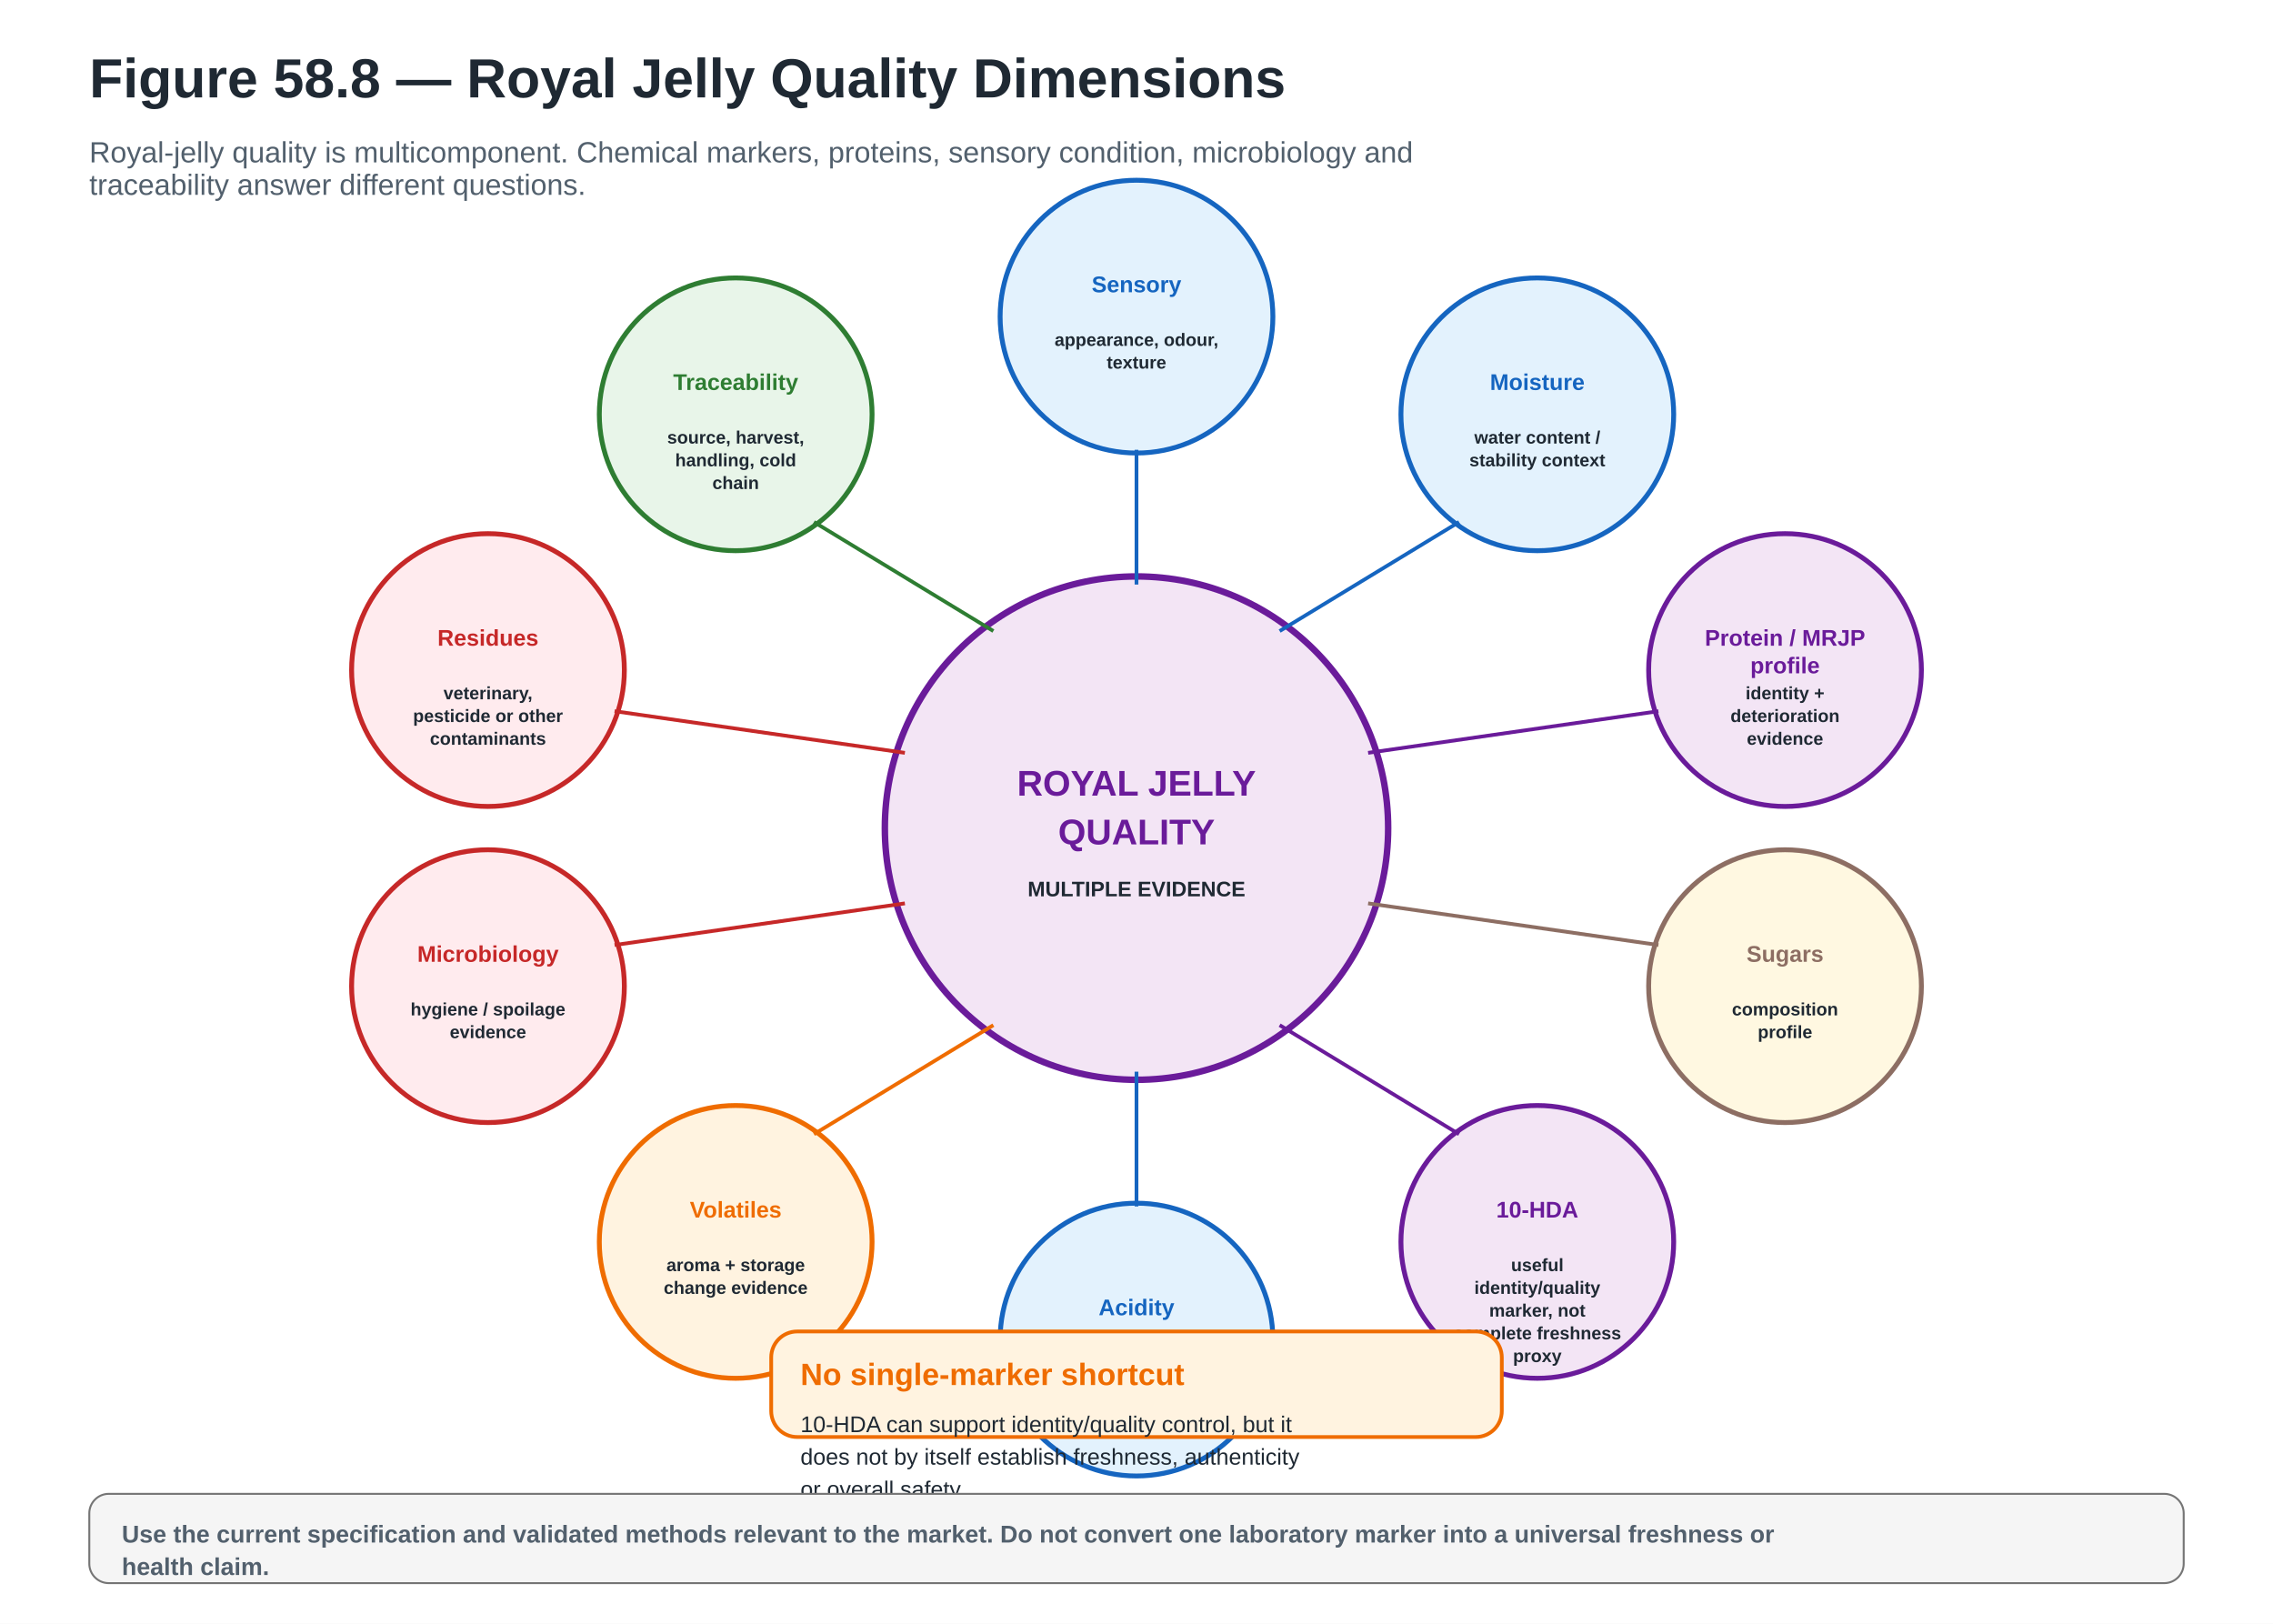
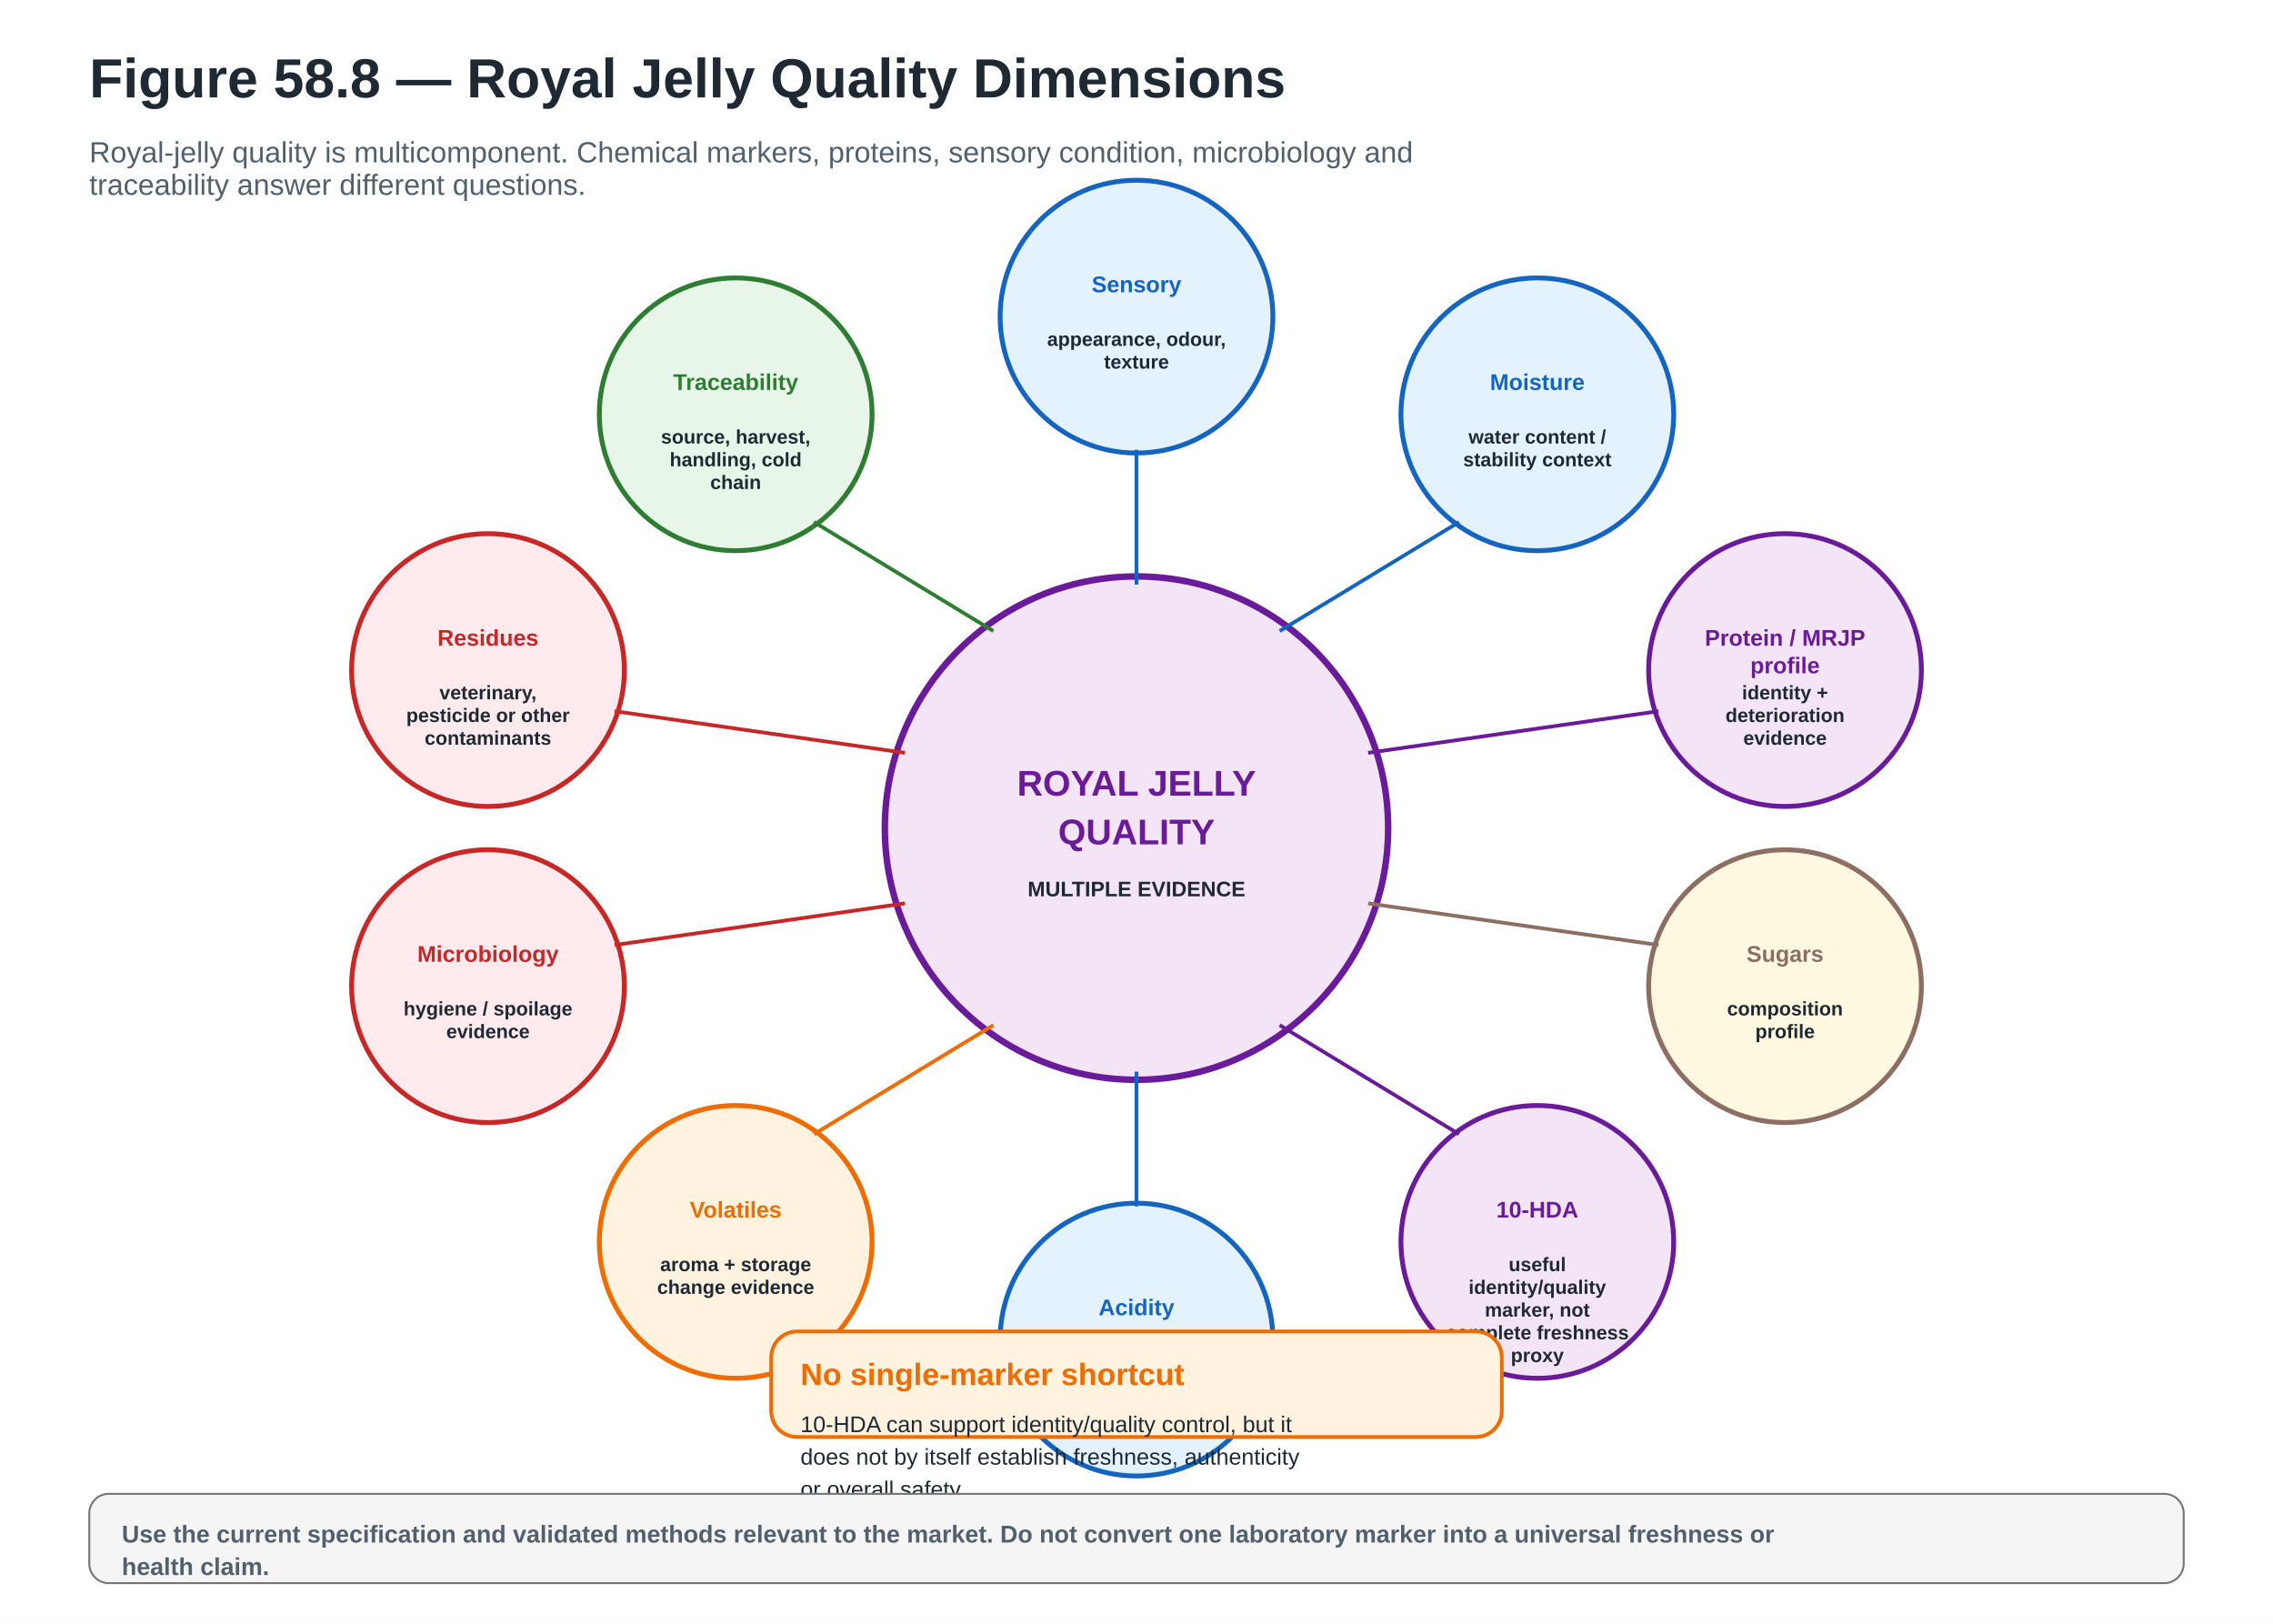
<svg xmlns="http://www.w3.org/2000/svg" width="1400" height="1000" viewBox="0 0 1400 1000" role="img" aria-labelledby="title desc" data-visual-system="PBH-v1" data-canvas-profile="landscape-standard" preserveAspectRatio="xMidYMid meet" data-reconciliation-pass="02">
  <defs>
    <marker id="ab" markerWidth="10" markerHeight="10" refX="8" refY="3" orient="auto">
      <path d="M0,0 L0,6 L9,3 z" fill="#1565C0" />
    </marker>
    <marker id="ag" markerWidth="10" markerHeight="10" refX="8" refY="3" orient="auto">
      <path d="M0,0 L0,6 L9,3 z" fill="#2E7D32" />
    </marker>
    <marker id="ap" markerWidth="10" markerHeight="10" refX="8" refY="3" orient="auto">
      <path d="M0,0 L0,6 L9,3 z" fill="#6A1B9A" />
    </marker>
    <marker id="ar" markerWidth="10" markerHeight="10" refX="8" refY="3" orient="auto">
      <path d="M0,0 L0,6 L9,3 z" fill="#C62828" />
    </marker>
  </defs>
  <rect width="1400" height="1000" fill="#FFFFFF" />
  <text x="55" y="60" font-family="Arial,Helvetica,sans-serif" font-size="34" font-weight="700" fill="#1F2933" text-anchor="start">Figure 58.8 — Royal Jelly Quality Dimensions</text>
  <text x="55" y="100" font-family="Arial,Helvetica,sans-serif" font-size="18" font-weight="400" fill="#52606D" text-anchor="start">Royal-jelly quality is multicomponent. Chemical markers, proteins, sensory condition, microbiology and</text>
  <text x="55" y="120" font-family="Arial,Helvetica,sans-serif" font-size="18" font-weight="400" fill="#52606D" text-anchor="start">traceability answer different questions.</text>
  <circle cx="700" cy="510" r="155" fill="#F3E5F5" stroke="#6A1B9A" stroke-width="4" />
  <text x="700" y="490" font-family="Arial,Helvetica,sans-serif" font-size="22" font-weight="800" fill="#6A1B9A" text-anchor="middle">ROYAL JELLY</text>
  <text x="700" y="520" font-family="Arial,Helvetica,sans-serif" font-size="22" font-weight="800" fill="#6A1B9A" text-anchor="middle">QUALITY</text>
  <text x="700" y="552" font-family="Arial,Helvetica,sans-serif" font-size="13" font-weight="700" fill="#1F2933" text-anchor="middle">MULTIPLE EVIDENCE</text>
  <circle cx="700" cy="195" r="84" fill="#E3F2FD" stroke="#1565C0" stroke-width="3" />
  <text x="700" y="180" font-family="Arial,Helvetica,sans-serif" font-size="14" font-weight="800" fill="#1565C0" text-anchor="middle">Sensory</text>
-   <text x="700" y="213" font-family="Arial,Helvetica,sans-serif" font-size="11" font-weight="600" fill="#1F2933" text-anchor="middle">appearance, odour,</text>
-   <text x="700" y="227" font-family="Arial,Helvetica,sans-serif" font-size="11" font-weight="600" fill="#1F2933" text-anchor="middle">texture</text>
+   <text x="700" y="213" font-family="Arial,Helvetica,sans-serif" font-size="12" font-weight="600" fill="#1F2933" text-anchor="middle">appearance, odour,</text>
+   <text x="700" y="227" font-family="Arial,Helvetica,sans-serif" font-size="12" font-weight="600" fill="#1F2933" text-anchor="middle">texture</text>
  <line x1="700" y1="360" x2="700" y2="277" stroke="#1565C0" stroke-width="2.3" />
  <circle cx="946.87" cy="255.16" r="84" fill="#E3F2FD" stroke="#1565C0" stroke-width="3" />
  <text x="946.87" y="240.16" font-family="Arial,Helvetica,sans-serif" font-size="14" font-weight="800" fill="#1565C0" text-anchor="middle">Moisture</text>
-   <text x="946.87" y="273.16" font-family="Arial,Helvetica,sans-serif" font-size="11" font-weight="600" fill="#1F2933" text-anchor="middle">water content /</text>
-   <text x="946.87" y="287.16" font-family="Arial,Helvetica,sans-serif" font-size="11" font-weight="600" fill="#1F2933" text-anchor="middle">stability context</text>
+   <text x="946.87" y="273.16" font-family="Arial,Helvetica,sans-serif" font-size="12" font-weight="600" fill="#1F2933" text-anchor="middle">water content /</text>
+   <text x="946.87" y="287.16" font-family="Arial,Helvetica,sans-serif" font-size="12" font-weight="600" fill="#1F2933" text-anchor="middle">stability context</text>
  <line x1="788.168" y1="388.647" x2="898.671" y2="321.499" stroke="#1565C0" stroke-width="2.3" />
  <circle cx="1099.444" cy="412.66" r="84" fill="#F3E5F5" stroke="#6A1B9A" stroke-width="3" />
  <text x="1099.444" y="397.66" font-family="Arial,Helvetica,sans-serif" font-size="14" font-weight="800" fill="#6A1B9A" text-anchor="middle">Protein / MRJP</text>
  <text x="1099.444" y="414.66" font-family="Arial,Helvetica,sans-serif" font-size="14" font-weight="800" fill="#6A1B9A" text-anchor="middle">profile</text>
-   <text x="1099.444" y="430.66" font-family="Arial,Helvetica,sans-serif" font-size="11" font-weight="600" fill="#1F2933" text-anchor="middle">identity +</text>
-   <text x="1099.444" y="444.66" font-family="Arial,Helvetica,sans-serif" font-size="11" font-weight="600" fill="#1F2933" text-anchor="middle">deterioration</text>
-   <text x="1099.444" y="458.66" font-family="Arial,Helvetica,sans-serif" font-size="11" font-weight="600" fill="#1F2933" text-anchor="middle">evidence</text>
+   <text x="1099.444" y="430.66" font-family="Arial,Helvetica,sans-serif" font-size="12" font-weight="600" fill="#1F2933" text-anchor="middle">identity +</text>
+   <text x="1099.444" y="444.66" font-family="Arial,Helvetica,sans-serif" font-size="12" font-weight="600" fill="#1F2933" text-anchor="middle">deterioration</text>
+   <text x="1099.444" y="458.66" font-family="Arial,Helvetica,sans-serif" font-size="12" font-weight="600" fill="#1F2933" text-anchor="middle">evidence</text>
  <line x1="842.658" y1="463.647" x2="1021.457" y2="437.999" stroke="#6A1B9A" stroke-width="2.3" />
  <circle cx="1099.444" cy="607.34" r="84" fill="#FFF8E1" stroke="#8D6E63" stroke-width="3" />
  <text x="1099.444" y="592.34" font-family="Arial,Helvetica,sans-serif" font-size="14" font-weight="800" fill="#8D6E63" text-anchor="middle">Sugars</text>
-   <text x="1099.444" y="625.34" font-family="Arial,Helvetica,sans-serif" font-size="11" font-weight="600" fill="#1F2933" text-anchor="middle">composition</text>
-   <text x="1099.444" y="639.34" font-family="Arial,Helvetica,sans-serif" font-size="11" font-weight="600" fill="#1F2933" text-anchor="middle">profile</text>
+   <text x="1099.444" y="625.34" font-family="Arial,Helvetica,sans-serif" font-size="12" font-weight="600" fill="#1F2933" text-anchor="middle">composition</text>
+   <text x="1099.444" y="639.34" font-family="Arial,Helvetica,sans-serif" font-size="12" font-weight="600" fill="#1F2933" text-anchor="middle">profile</text>
  <line x1="842.658" y1="556.353" x2="1021.457" y2="582.001" stroke="#8D6E63" stroke-width="2.3" />
  <circle cx="946.87" cy="764.84" r="84" fill="#F3E5F5" stroke="#6A1B9A" stroke-width="3" />
  <text x="946.87" y="749.84" font-family="Arial,Helvetica,sans-serif" font-size="14" font-weight="800" fill="#6A1B9A" text-anchor="middle">10-HDA</text>
-   <text x="946.87" y="782.84" font-family="Arial,Helvetica,sans-serif" font-size="11" font-weight="600" fill="#1F2933" text-anchor="middle">useful</text>
-   <text x="946.87" y="796.84" font-family="Arial,Helvetica,sans-serif" font-size="11" font-weight="600" fill="#1F2933" text-anchor="middle">identity/quality</text>
-   <text x="946.87" y="810.84" font-family="Arial,Helvetica,sans-serif" font-size="11" font-weight="600" fill="#1F2933" text-anchor="middle">marker, not</text>
-   <text x="946.87" y="824.84" font-family="Arial,Helvetica,sans-serif" font-size="11" font-weight="600" fill="#1F2933" text-anchor="middle">complete freshness</text>
-   <text x="946.87" y="838.84" font-family="Arial,Helvetica,sans-serif" font-size="11" font-weight="600" fill="#1F2933" text-anchor="middle">proxy</text>
+   <text x="946.87" y="782.84" font-family="Arial,Helvetica,sans-serif" font-size="12" font-weight="600" fill="#1F2933" text-anchor="middle">useful</text>
+   <text x="946.87" y="796.84" font-family="Arial,Helvetica,sans-serif" font-size="12" font-weight="600" fill="#1F2933" text-anchor="middle">identity/quality</text>
+   <text x="946.87" y="810.84" font-family="Arial,Helvetica,sans-serif" font-size="12" font-weight="600" fill="#1F2933" text-anchor="middle">marker, not</text>
+   <text x="946.87" y="824.84" font-family="Arial,Helvetica,sans-serif" font-size="12" font-weight="600" fill="#1F2933" text-anchor="middle">complete freshness</text>
+   <text x="946.87" y="838.84" font-family="Arial,Helvetica,sans-serif" font-size="12" font-weight="600" fill="#1F2933" text-anchor="middle">proxy</text>
  <line x1="788.168" y1="631.353" x2="898.671" y2="698.501" stroke="#6A1B9A" stroke-width="2.3" />
  <circle cx="700" cy="825" r="84" fill="#E3F2FD" stroke="#1565C0" stroke-width="3" />
  <text x="700" y="810" font-family="Arial,Helvetica,sans-serif" font-size="14" font-weight="800" fill="#1565C0" text-anchor="middle">Acidity</text>
-   <text x="700" y="843" font-family="Arial,Helvetica,sans-serif" font-size="11" font-weight="600" fill="#1F2933" text-anchor="middle">product character</text>
-   <text x="700" y="857" font-family="Arial,Helvetica,sans-serif" font-size="11" font-weight="600" fill="#1F2933" text-anchor="middle">/ control</text>
+   <text x="700" y="843" font-family="Arial,Helvetica,sans-serif" font-size="12" font-weight="600" fill="#1F2933" text-anchor="middle">product character</text>
+   <text x="700" y="857" font-family="Arial,Helvetica,sans-serif" font-size="12" font-weight="600" fill="#1F2933" text-anchor="middle">/ control</text>
  <line x1="700" y1="660" x2="700" y2="743" stroke="#1565C0" stroke-width="2.3" />
  <circle cx="453.13" cy="764.84" r="84" fill="#FFF3E0" stroke="#EF6C00" stroke-width="3" />
  <text x="453.13" y="749.84" font-family="Arial,Helvetica,sans-serif" font-size="14" font-weight="800" fill="#EF6C00" text-anchor="middle">Volatiles</text>
-   <text x="453.13" y="782.84" font-family="Arial,Helvetica,sans-serif" font-size="11" font-weight="600" fill="#1F2933" text-anchor="middle">aroma + storage</text>
-   <text x="453.13" y="796.84" font-family="Arial,Helvetica,sans-serif" font-size="11" font-weight="600" fill="#1F2933" text-anchor="middle">change evidence</text>
+   <text x="453.13" y="782.84" font-family="Arial,Helvetica,sans-serif" font-size="12" font-weight="600" fill="#1F2933" text-anchor="middle">aroma + storage</text>
+   <text x="453.13" y="796.84" font-family="Arial,Helvetica,sans-serif" font-size="12" font-weight="600" fill="#1F2933" text-anchor="middle">change evidence</text>
  <line x1="611.832" y1="631.353" x2="501.329" y2="698.501" stroke="#EF6C00" stroke-width="2.3" />
  <circle cx="300.556" cy="607.34" r="84" fill="#FFEBEE" stroke="#C62828" stroke-width="3" />
  <text x="300.556" y="592.34" font-family="Arial,Helvetica,sans-serif" font-size="14" font-weight="800" fill="#C62828" text-anchor="middle">Microbiology</text>
-   <text x="300.556" y="625.34" font-family="Arial,Helvetica,sans-serif" font-size="11" font-weight="600" fill="#1F2933" text-anchor="middle">hygiene / spoilage</text>
-   <text x="300.556" y="639.34" font-family="Arial,Helvetica,sans-serif" font-size="11" font-weight="600" fill="#1F2933" text-anchor="middle">evidence</text>
+   <text x="300.556" y="625.34" font-family="Arial,Helvetica,sans-serif" font-size="12" font-weight="600" fill="#1F2933" text-anchor="middle">hygiene / spoilage</text>
+   <text x="300.556" y="639.34" font-family="Arial,Helvetica,sans-serif" font-size="12" font-weight="600" fill="#1F2933" text-anchor="middle">evidence</text>
  <line x1="557.342" y1="556.353" x2="378.543" y2="582.001" stroke="#C62828" stroke-width="2.3" />
  <circle cx="300.556" cy="412.66" r="84" fill="#FFEBEE" stroke="#C62828" stroke-width="3" />
  <text x="300.556" y="397.66" font-family="Arial,Helvetica,sans-serif" font-size="14" font-weight="800" fill="#C62828" text-anchor="middle">Residues</text>
-   <text x="300.556" y="430.66" font-family="Arial,Helvetica,sans-serif" font-size="11" font-weight="600" fill="#1F2933" text-anchor="middle">veterinary,</text>
-   <text x="300.556" y="444.66" font-family="Arial,Helvetica,sans-serif" font-size="11" font-weight="600" fill="#1F2933" text-anchor="middle">pesticide or other</text>
-   <text x="300.556" y="458.66" font-family="Arial,Helvetica,sans-serif" font-size="11" font-weight="600" fill="#1F2933" text-anchor="middle">contaminants</text>
+   <text x="300.556" y="430.66" font-family="Arial,Helvetica,sans-serif" font-size="12" font-weight="600" fill="#1F2933" text-anchor="middle">veterinary,</text>
+   <text x="300.556" y="444.66" font-family="Arial,Helvetica,sans-serif" font-size="12" font-weight="600" fill="#1F2933" text-anchor="middle">pesticide or other</text>
+   <text x="300.556" y="458.66" font-family="Arial,Helvetica,sans-serif" font-size="12" font-weight="600" fill="#1F2933" text-anchor="middle">contaminants</text>
  <line x1="557.342" y1="463.647" x2="378.543" y2="437.999" stroke="#C62828" stroke-width="2.3" />
  <circle cx="453.13" cy="255.16" r="84" fill="#E8F5E9" stroke="#2E7D32" stroke-width="3" />
  <text x="453.13" y="240.16" font-family="Arial,Helvetica,sans-serif" font-size="14" font-weight="800" fill="#2E7D32" text-anchor="middle">Traceability</text>
-   <text x="453.13" y="273.16" font-family="Arial,Helvetica,sans-serif" font-size="11" font-weight="600" fill="#1F2933" text-anchor="middle">source, harvest,</text>
-   <text x="453.13" y="287.16" font-family="Arial,Helvetica,sans-serif" font-size="11" font-weight="600" fill="#1F2933" text-anchor="middle">handling, cold</text>
-   <text x="453.13" y="301.16" font-family="Arial,Helvetica,sans-serif" font-size="11" font-weight="600" fill="#1F2933" text-anchor="middle">chain</text>
+   <text x="453.13" y="273.16" font-family="Arial,Helvetica,sans-serif" font-size="12" font-weight="600" fill="#1F2933" text-anchor="middle">source, harvest,</text>
+   <text x="453.13" y="287.16" font-family="Arial,Helvetica,sans-serif" font-size="12" font-weight="600" fill="#1F2933" text-anchor="middle">handling, cold</text>
+   <text x="453.13" y="301.16" font-family="Arial,Helvetica,sans-serif" font-size="12" font-weight="600" fill="#1F2933" text-anchor="middle">chain</text>
  <line x1="611.832" y1="388.647" x2="501.329" y2="321.499" stroke="#2E7D32" stroke-width="2.3" />
  <rect x="475" y="820" width="450" height="65" rx="16" fill="#FFF3E0" stroke="#EF6C00" stroke-width="2.3" />
  <text x="493" y="853" font-family="Arial,Helvetica,sans-serif" font-size="19" font-weight="700" fill="#EF6C00" text-anchor="start">No single-marker shortcut</text>
  <text x="493" y="882" font-family="Arial,Helvetica,sans-serif" font-size="14" font-weight="500" fill="#1F2933" text-anchor="start">10-HDA can support identity/quality control, but it</text>
  <text x="493" y="902" font-family="Arial,Helvetica,sans-serif" font-size="14" font-weight="500" fill="#1F2933" text-anchor="start">does not by itself establish freshness, authenticity</text>
  <text x="493" y="922" font-family="Arial,Helvetica,sans-serif" font-size="14" font-weight="500" fill="#1F2933" text-anchor="start">or overall safety.</text>
  <rect x="55" y="920" width="1290" height="55" rx="12" fill="#F5F5F5" stroke="#757575" stroke-width="1.2" />
  <text x="75" y="950" font-family="Arial,Helvetica,sans-serif" font-size="15" font-weight="600" fill="#52606D" text-anchor="start">Use the current specification and validated methods relevant to the market. Do not convert one laboratory marker into a universal freshness or</text>
  <text x="75" y="970" font-family="Arial,Helvetica,sans-serif" font-size="15" font-weight="600" fill="#52606D" text-anchor="start">health claim.</text>
</svg>
